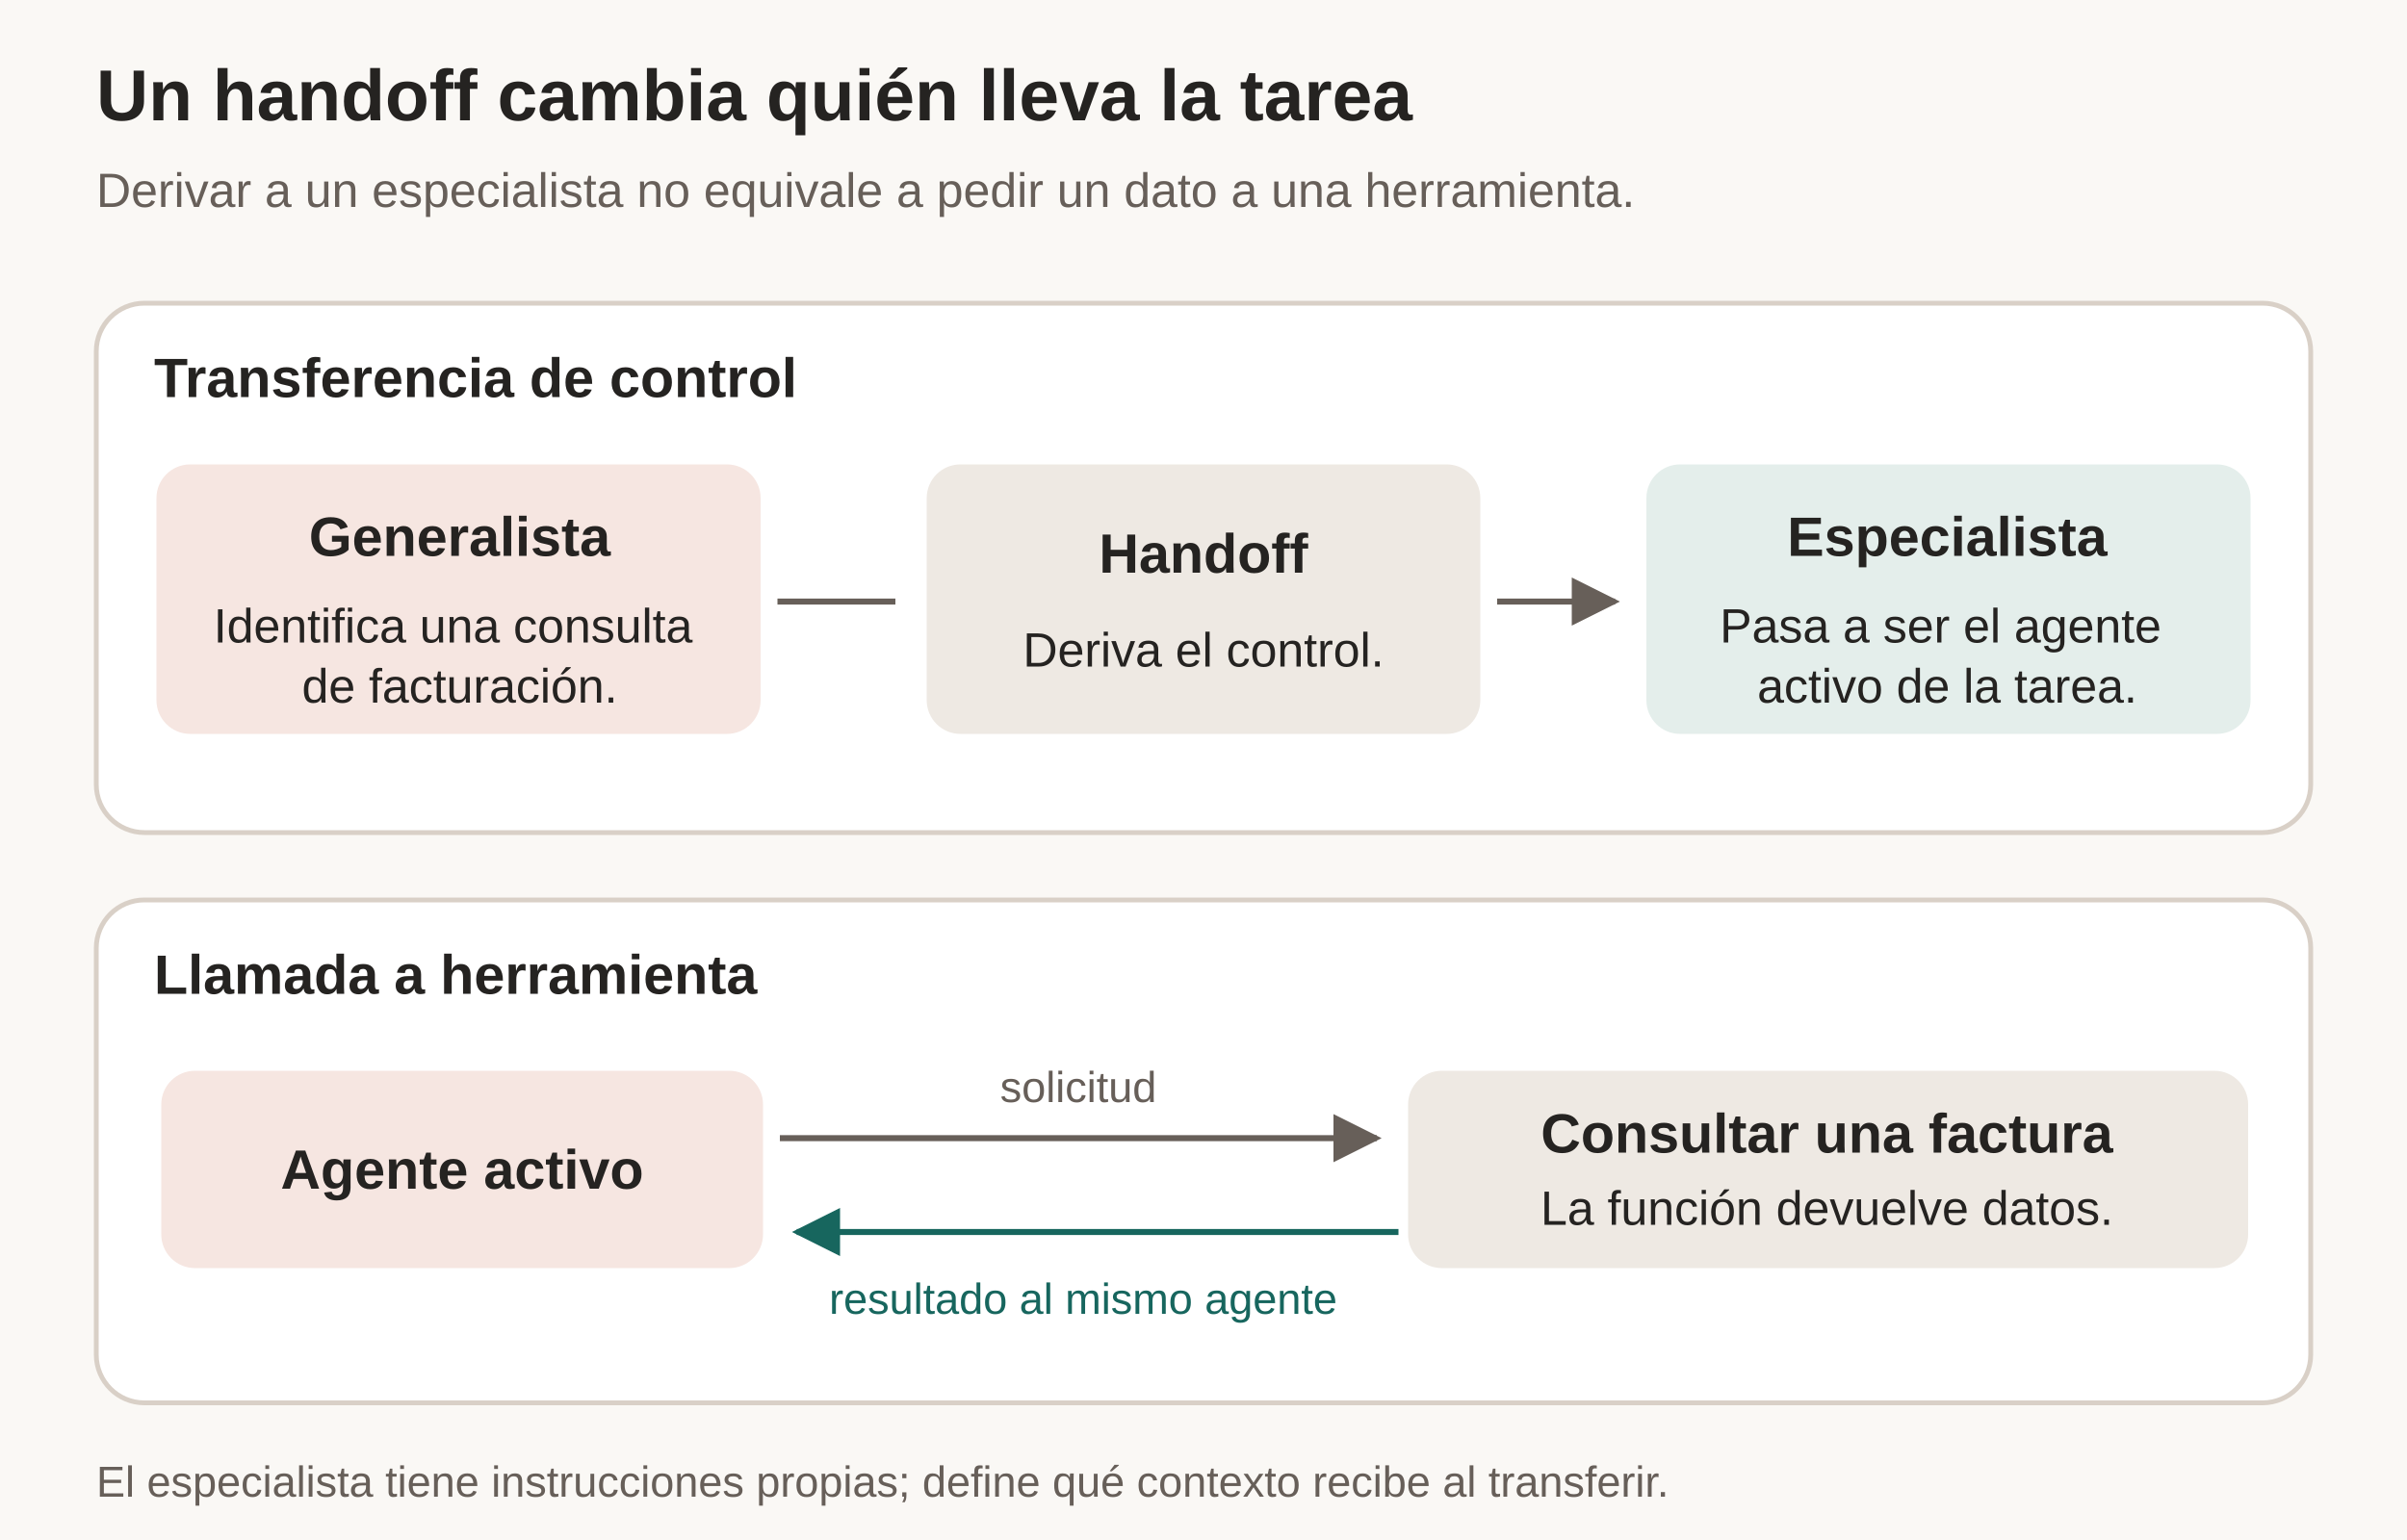
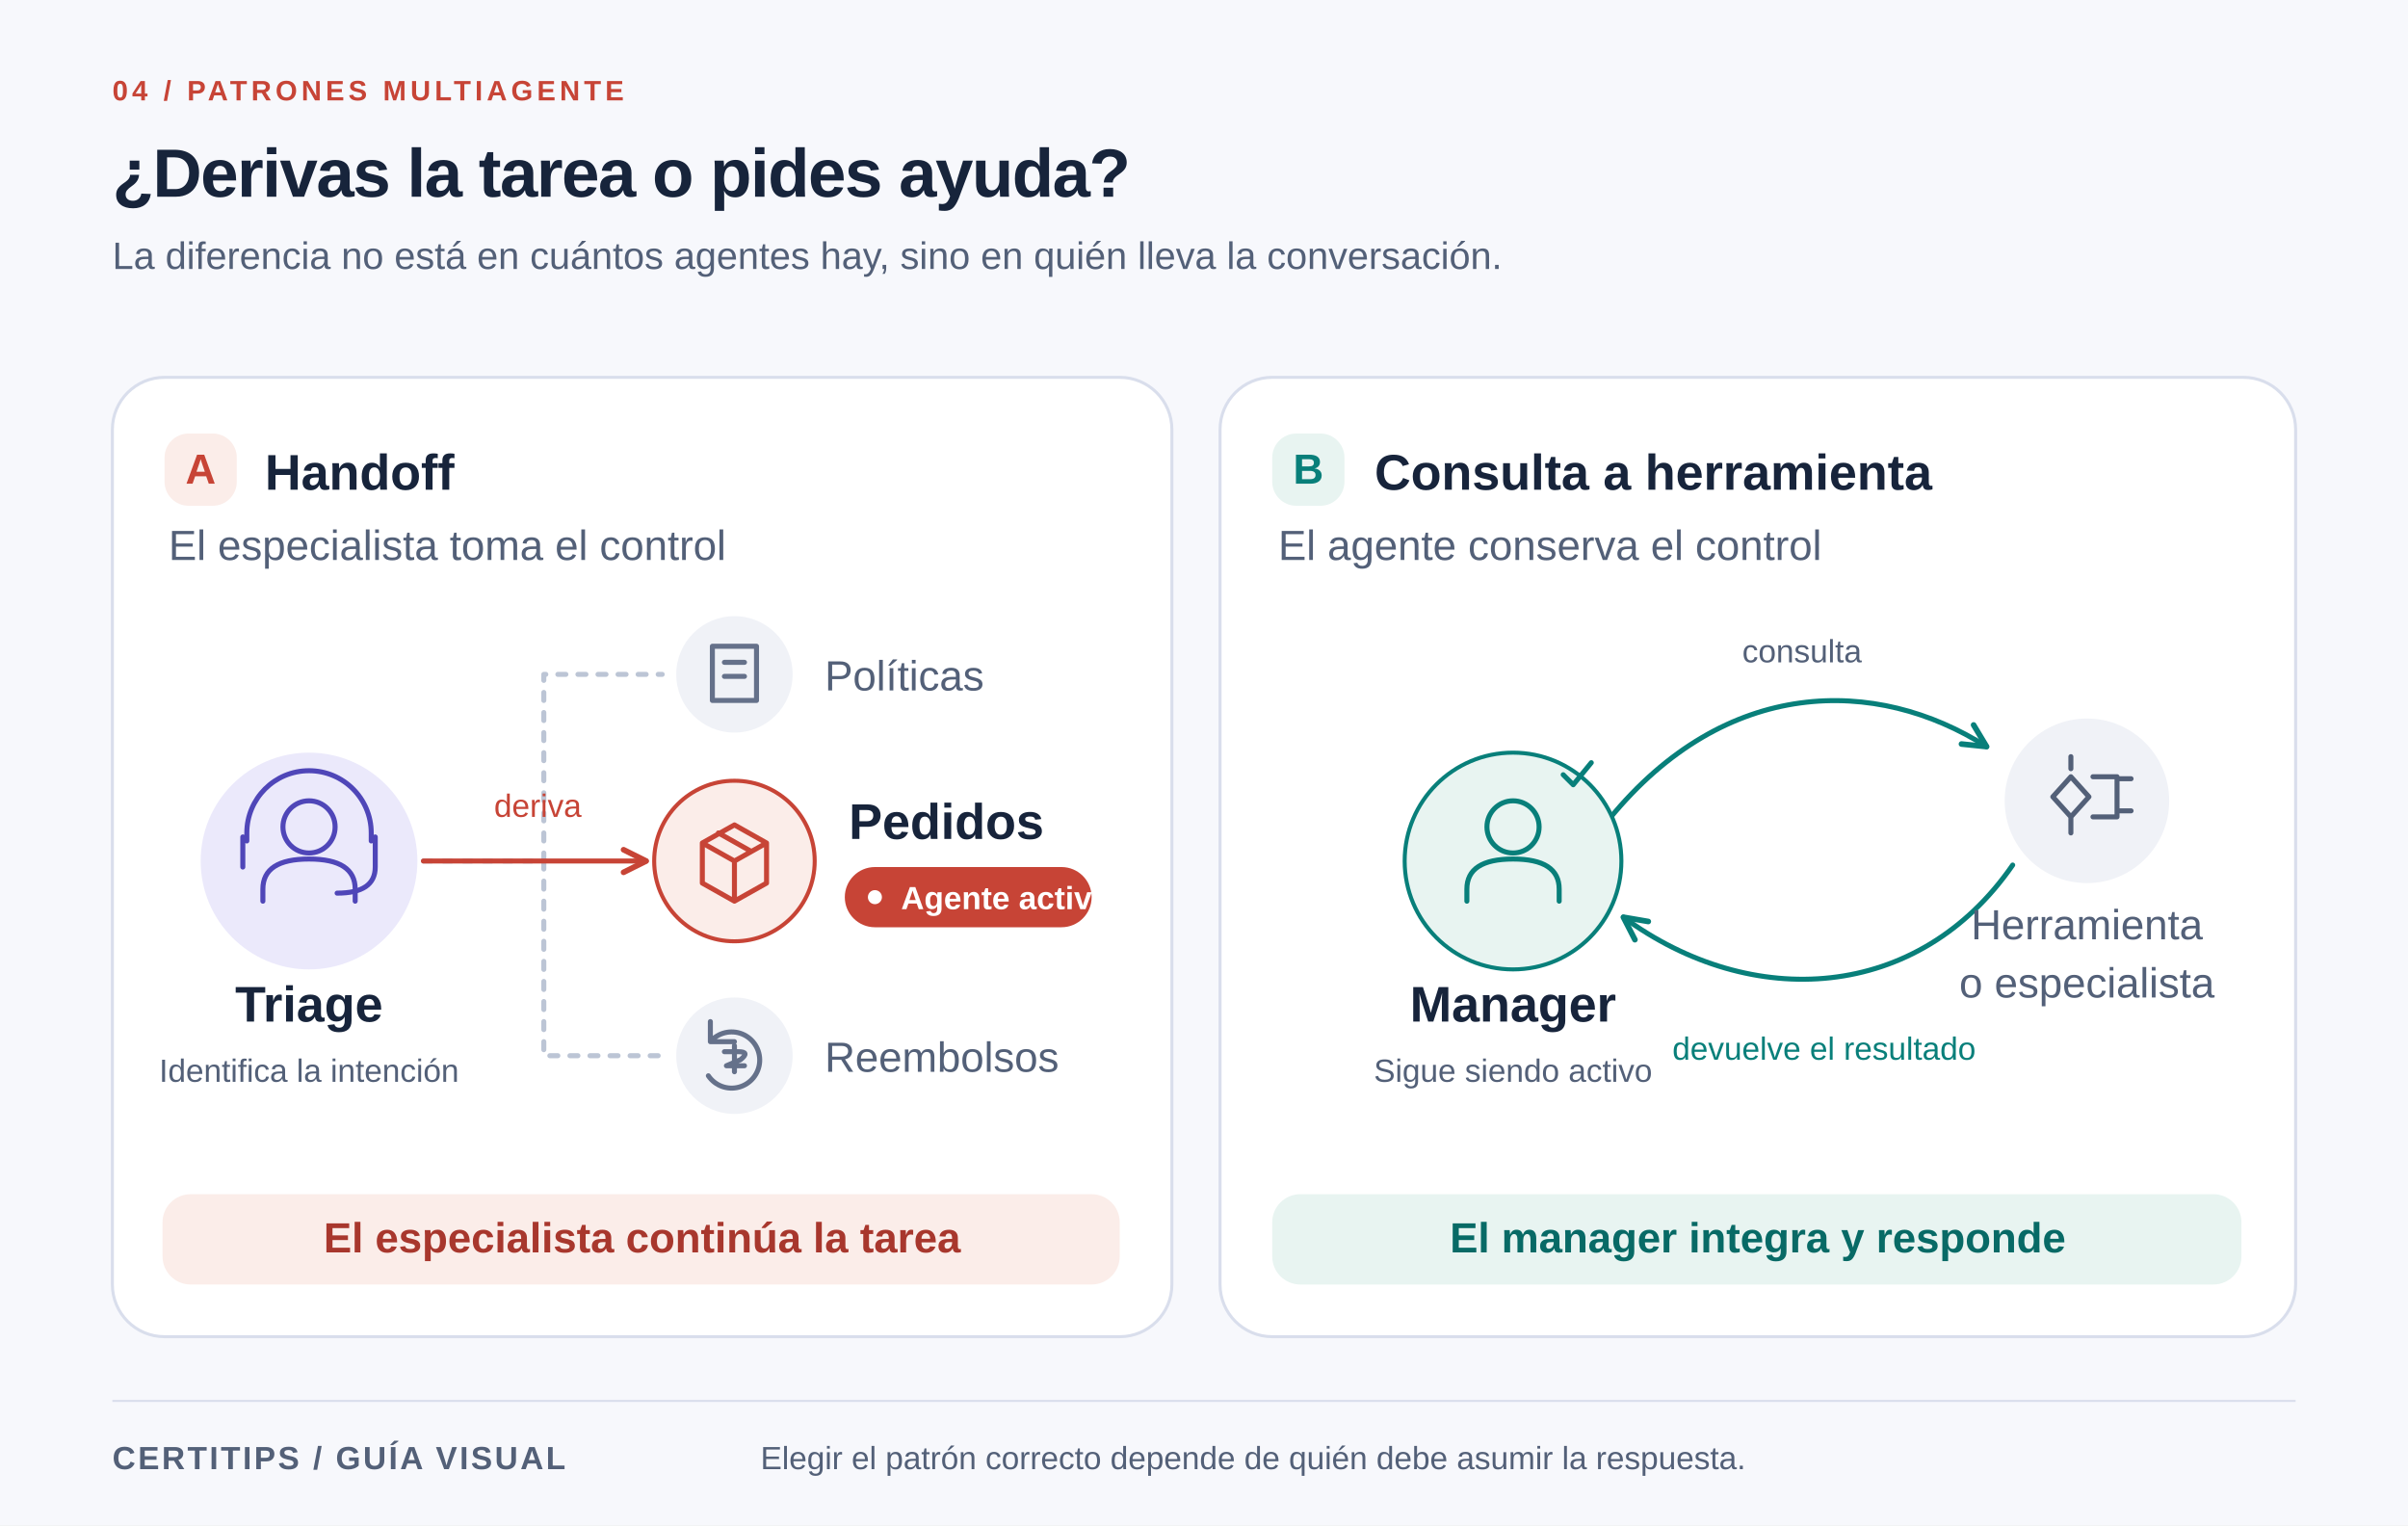
- <svg xmlns="http://www.w3.org/2000/svg" viewBox="0 0 1000 640" role="img" aria-labelledby="title description">
+ <svg xmlns="http://www.w3.org/2000/svg" viewBox="0 0 1200 760" role="img" aria-labelledby="title description">
  <defs>
-     <marker id="arrow" viewBox="0 0 10 10" refX="9" refY="5" markerWidth="8" markerHeight="8" orient="auto-start-reverse">
-       <path d="M 0 0 L 10 5 L 0 10 Z" fill="#675f59" />
+     <marker id="coral-arrow" viewBox="0 0 8 8" refX="7" refY="4" markerWidth="6" markerHeight="6" orient="auto">
+       <path d="M1 1 7 4 1 7" fill="none" stroke="#c74436" stroke-width="1.5" stroke-linecap="round" stroke-linejoin="round" />
    </marker>
-     <marker id="arrow-teal" viewBox="0 0 10 10" refX="9" refY="5" markerWidth="8" markerHeight="8" orient="auto-start-reverse">
-       <path d="M 0 0 L 10 5 L 0 10 Z" fill="#17665e" />
+     <marker id="teal-arrow" viewBox="0 0 8 8" refX="7" refY="4" markerWidth="6" markerHeight="6" orient="auto">
+       <path d="M1 1 7 4 1 7" fill="none" stroke="#087f7a" stroke-width="1.5" stroke-linecap="round" stroke-linejoin="round" />
    </marker>
    <style>
-       text{font-family:Arial,Helvetica,sans-serif;fill:#252321}
-       .title{font-size:30px;font-weight:700}
-       .subtitle{font-size:20px;fill:#675f59}
-       .label{font-size:23px;font-weight:700}
-       .body{font-size:20px}
-       .small{font-size:18px;fill:#675f59}
-       .white{fill:#fff}
-       .red{fill:#b43d32}
-       .teal{fill:#17665e}
-       .card{fill:#fff;stroke:#d9d0c7;stroke-width:2}
-       .line{fill:none;stroke:#675f59;stroke-width:2.5;marker-end:url(#arrow)}
-       .return{fill:none;stroke:#17665e;stroke-width:2.5;marker-end:url(#arrow-teal)}
+       text{font-family:'Segoe UI',Arial,sans-serif;fill:#17243b}
+       .eyebrow{font-size:14px;font-weight:700;letter-spacing:2px;fill:#c74436}
+       .title{font-size:34px;font-weight:700;letter-spacing:-.7px}
+       .subtitle{font-size:19px;fill:#536078}
+       .label{font-size:25px;font-weight:700}
+       .body{font-size:21px;fill:#536078}
+       .meta{font-size:16px;fill:#536078}
+       .icon{fill:none;stroke-width:2.5;stroke-linecap:round;stroke-linejoin:round}
+       .route{fill:none;stroke-width:2.5;stroke-linecap:round;stroke-linejoin:round}
    </style>
  </defs>
-   <rect width="1000" height="640" fill="#faf8f5" />
-   <text x="40" y="50" class="title">Un handoff cambia quién lleva la tarea</text>
-   <text x="40" y="86" class="subtitle">Derivar a un especialista no equivale a pedir un dato a una herramienta.</text>
-   <rect x="40" y="126" width="920" height="220" rx="20" class="card" />
-   <text x="64" y="165" class="label">Transferencia de control</text>
-   <rect x="65" y="193" width="251" height="112" rx="14" fill="#f6e6e1" />
-   <rect x="385" y="193" width="230" height="112" rx="14" fill="#eee9e3" />
-   <rect x="684" y="193" width="251" height="112" rx="14" fill="#e4eeeb" />
-   <text x="191" y="231" text-anchor="middle" class="label">Generalista</text>
-   <text x="191" y="267" text-anchor="middle" class="body">
-     <tspan x="191">Identifica una consulta</tspan>
-     <tspan x="191" dy="25">de facturación.</tspan>
-   </text>
-   <text x="500" y="238" text-anchor="middle" class="label">Handoff</text>
-   <text x="500" y="277" text-anchor="middle" class="body">Deriva el control.</text>
-   <text x="809" y="231" text-anchor="middle" class="label">Especialista</text>
-   <text x="809" y="267" text-anchor="middle" class="body">
-     <tspan x="809">Pasa a ser el agente</tspan>
-     <tspan x="809" dy="25">activo de la tarea.</tspan>
-   </text>
-   <path d="M 323 250 H 372 M 622 250 H 671" class="line" />
-   <rect x="40" y="374" width="920" height="209" rx="20" class="card" />
-   <text x="64" y="413" class="label">Llamada a herramienta</text>
-   <rect x="67" y="445" width="250" height="82" rx="14" fill="#f6e6e1" />
-   <rect x="585" y="445" width="349" height="82" rx="14" fill="#eee9e3" />
-   <text x="192" y="494" text-anchor="middle" class="label">Agente activo</text>
-   <text x="759" y="479" text-anchor="middle" class="label">Consultar una factura</text>
-   <text x="759" y="509" text-anchor="middle" class="body">La función devuelve datos.</text>
-   <path d="M 324 473 H 572" class="line" />
-   <text x="448" y="458" text-anchor="middle" class="small">solicitud</text>
-   <path d="M 581 512 H 331" class="return" />
-   <text x="450" y="546" text-anchor="middle" class="small teal">resultado al mismo agente</text>
-   <text x="40" y="622" class="small">El especialista tiene instrucciones propias; define qué contexto recibe al transferir.</text>
+   <rect width="1200" height="760" fill="#f7f8fc" />
+   <text x="56" y="50" class="eyebrow">04 / PATRONES MULTIAGENTE</text>
+   <text x="56" y="98" class="title">¿Derivas la tarea o pides ayuda?</text>
+   <text x="56" y="134" class="subtitle">La diferencia no está en cuántos agentes hay, sino en quién lleva la conversación.</text>
+   <rect x="56" y="188" width="528" height="478" rx="26" fill="#fff" stroke="#d9deec" stroke-width="1.5" />
+   <rect x="608" y="188" width="536" height="478" rx="26" fill="#fff" stroke="#d9deec" stroke-width="1.5" />
+   <rect x="82" y="216" width="36" height="36" rx="12" fill="#fbede9" />
+   <text x="100" y="241" text-anchor="middle" font-size="21" font-weight="700" style="fill:#c74436">A</text>
+   <text x="132" y="244" class="label">Handoff</text>
+   <text x="84" y="279" class="body">El especialista toma el control</text>
+   <rect x="634" y="216" width="36" height="36" rx="12" fill="#e8f4f1" />
+   <text x="652" y="241" text-anchor="middle" font-size="21" font-weight="700" style="fill:#087f7a">B</text>
+   <text x="685" y="244" class="label">Consulta a herramienta</text>
+   <text x="637" y="279" class="body">El agente conserva el control</text>
+   <g class="route" stroke="#bcc5d5" stroke-dasharray="4 6">
+     <path d="M211 429H271V336H330m-59 93V526H330" />
+   </g>
+   <path d="M211 429H322" class="route" stroke="#c74436" marker-end="url(#coral-arrow)" />
+   <circle cx="154" cy="429" r="54" fill="#ebe9fb" />
+   <circle cx="154" cy="412" r="13" fill="none" stroke="#4f46b8" stroke-width="2.5" />
+   <path d="M131 449v-6q0-15 23-15t23 15v6" class="icon" stroke="#4f46b8" />
+   <path d="M123 419v-4a31 31 0 0 1 62 0v4m-64-2v15m66-15v15m0 0q0 13-19 13" class="icon" stroke="#4f46b8" />
+   <text x="154" y="509" text-anchor="middle" class="label">Triage</text>
+   <text x="154" y="539" text-anchor="middle" class="meta">Identifica la intención</text>
+   <text x="268" y="407" text-anchor="middle" class="meta" style="fill:#c74436">deriva</text>
+   <circle cx="366" cy="336" r="29" fill="#f0f2f7" />
+   <g class="icon" stroke="#65718a">
+     <path d="M355 322h22v27h-22zM361 330h10m-10 7h10" />
+   </g>
+   <text x="411" y="344" class="body">Políticas</text>
+   <circle cx="366" cy="429" r="40" fill="#fbede9" stroke="#c74436" stroke-width="2" />
+   <g class="icon" stroke="#c74436">
+     <path d="m350 420 16-9 16 9v20l-16 9-16-9zM350 420l16 9 16-9m-16 9v20m-8-34 16 9" />
+   </g>
+   <text x="423" y="418" class="label">Pedidos</text>
+   <rect x="421" y="432" width="123" height="30" rx="15" fill="#c74436" />
+   <circle cx="436" cy="447" r="3.5" fill="#fff" />
+   <text x="449" y="453" font-size="16" font-weight="600" style="fill:#fff">Agente activo</text>
+   <circle cx="366" cy="526" r="29" fill="#f0f2f7" />
+   <g class="icon" stroke="#65718a">
+     <path d="M354 519a14 14 0 1 1-1 17m1-17h12m-12 0v-10M366 521v13m-5-10h7q6 0 1 4l-7 3h9" />
+   </g>
+   <text x="411" y="534" class="body">Reembolsos</text>
+   <rect x="81" y="595" width="477" height="45" rx="14" fill="#fbede9" />
+   <text x="320" y="624" text-anchor="middle" font-size="21" font-weight="600" style="fill:#a8372d">El especialista continúa la tarea</text>
+   <path d="M802 408C860 337 935 337 990 372" class="route" stroke="#087f7a" marker-end="url(#teal-arrow)" />
+   <text x="898" y="330" text-anchor="middle" class="meta">consulta</text>
+   <path d="M1003 431C956 499 873 504 809 457" class="route" stroke="#087f7a" marker-end="url(#teal-arrow)" />
+   <text x="909" y="528" text-anchor="middle" class="meta" style="fill:#087f7a">devuelve el resultado</text>
+   <circle cx="754" cy="429" r="54" fill="#e8f4f1" stroke="#087f7a" stroke-width="2" />
+   <circle cx="754" cy="412" r="13" fill="none" stroke="#087f7a" stroke-width="2.5" />
+   <path d="M731 449v-6q0-15 23-15t23 15v6" class="icon" stroke="#087f7a" />
+   <path d="m779 386 5 5 9-11" class="icon" stroke="#087f7a" />
+   <text x="754" y="509" text-anchor="middle" class="label">Manager</text>
+   <text x="754" y="539" text-anchor="middle" class="meta">Sigue siendo activo</text>
+   <circle cx="1040" cy="399" r="41" fill="#f0f2f7" />
+   <g class="icon" stroke="#536078">
+     <path d="m1023 397 9-10 9 10-9 10zm20-10h12v20h-12M1032 383v-6m0 30v8m23-27h7m-7 16h7" />
+   </g>
+   <text x="1040" y="468" text-anchor="middle" class="body">Herramienta</text>
+   <text x="1040" y="497" text-anchor="middle" class="body">o especialista</text>
+   <rect x="634" y="595" width="483" height="45" rx="14" fill="#e8f4f1" />
+   <text x="876" y="624" text-anchor="middle" font-size="21" font-weight="600" style="fill:#086a66">El manager integra y responde</text>
+   <path d="M56 698H1144" stroke="#d9deec" />
+   <text x="56" y="732" class="meta" font-weight="700" letter-spacing="1.2">CERTITIPS / GUÍA VISUAL</text>
+   <text x="379" y="732" class="meta">Elegir el patrón correcto depende de quién debe asumir la respuesta.</text>
</svg>
